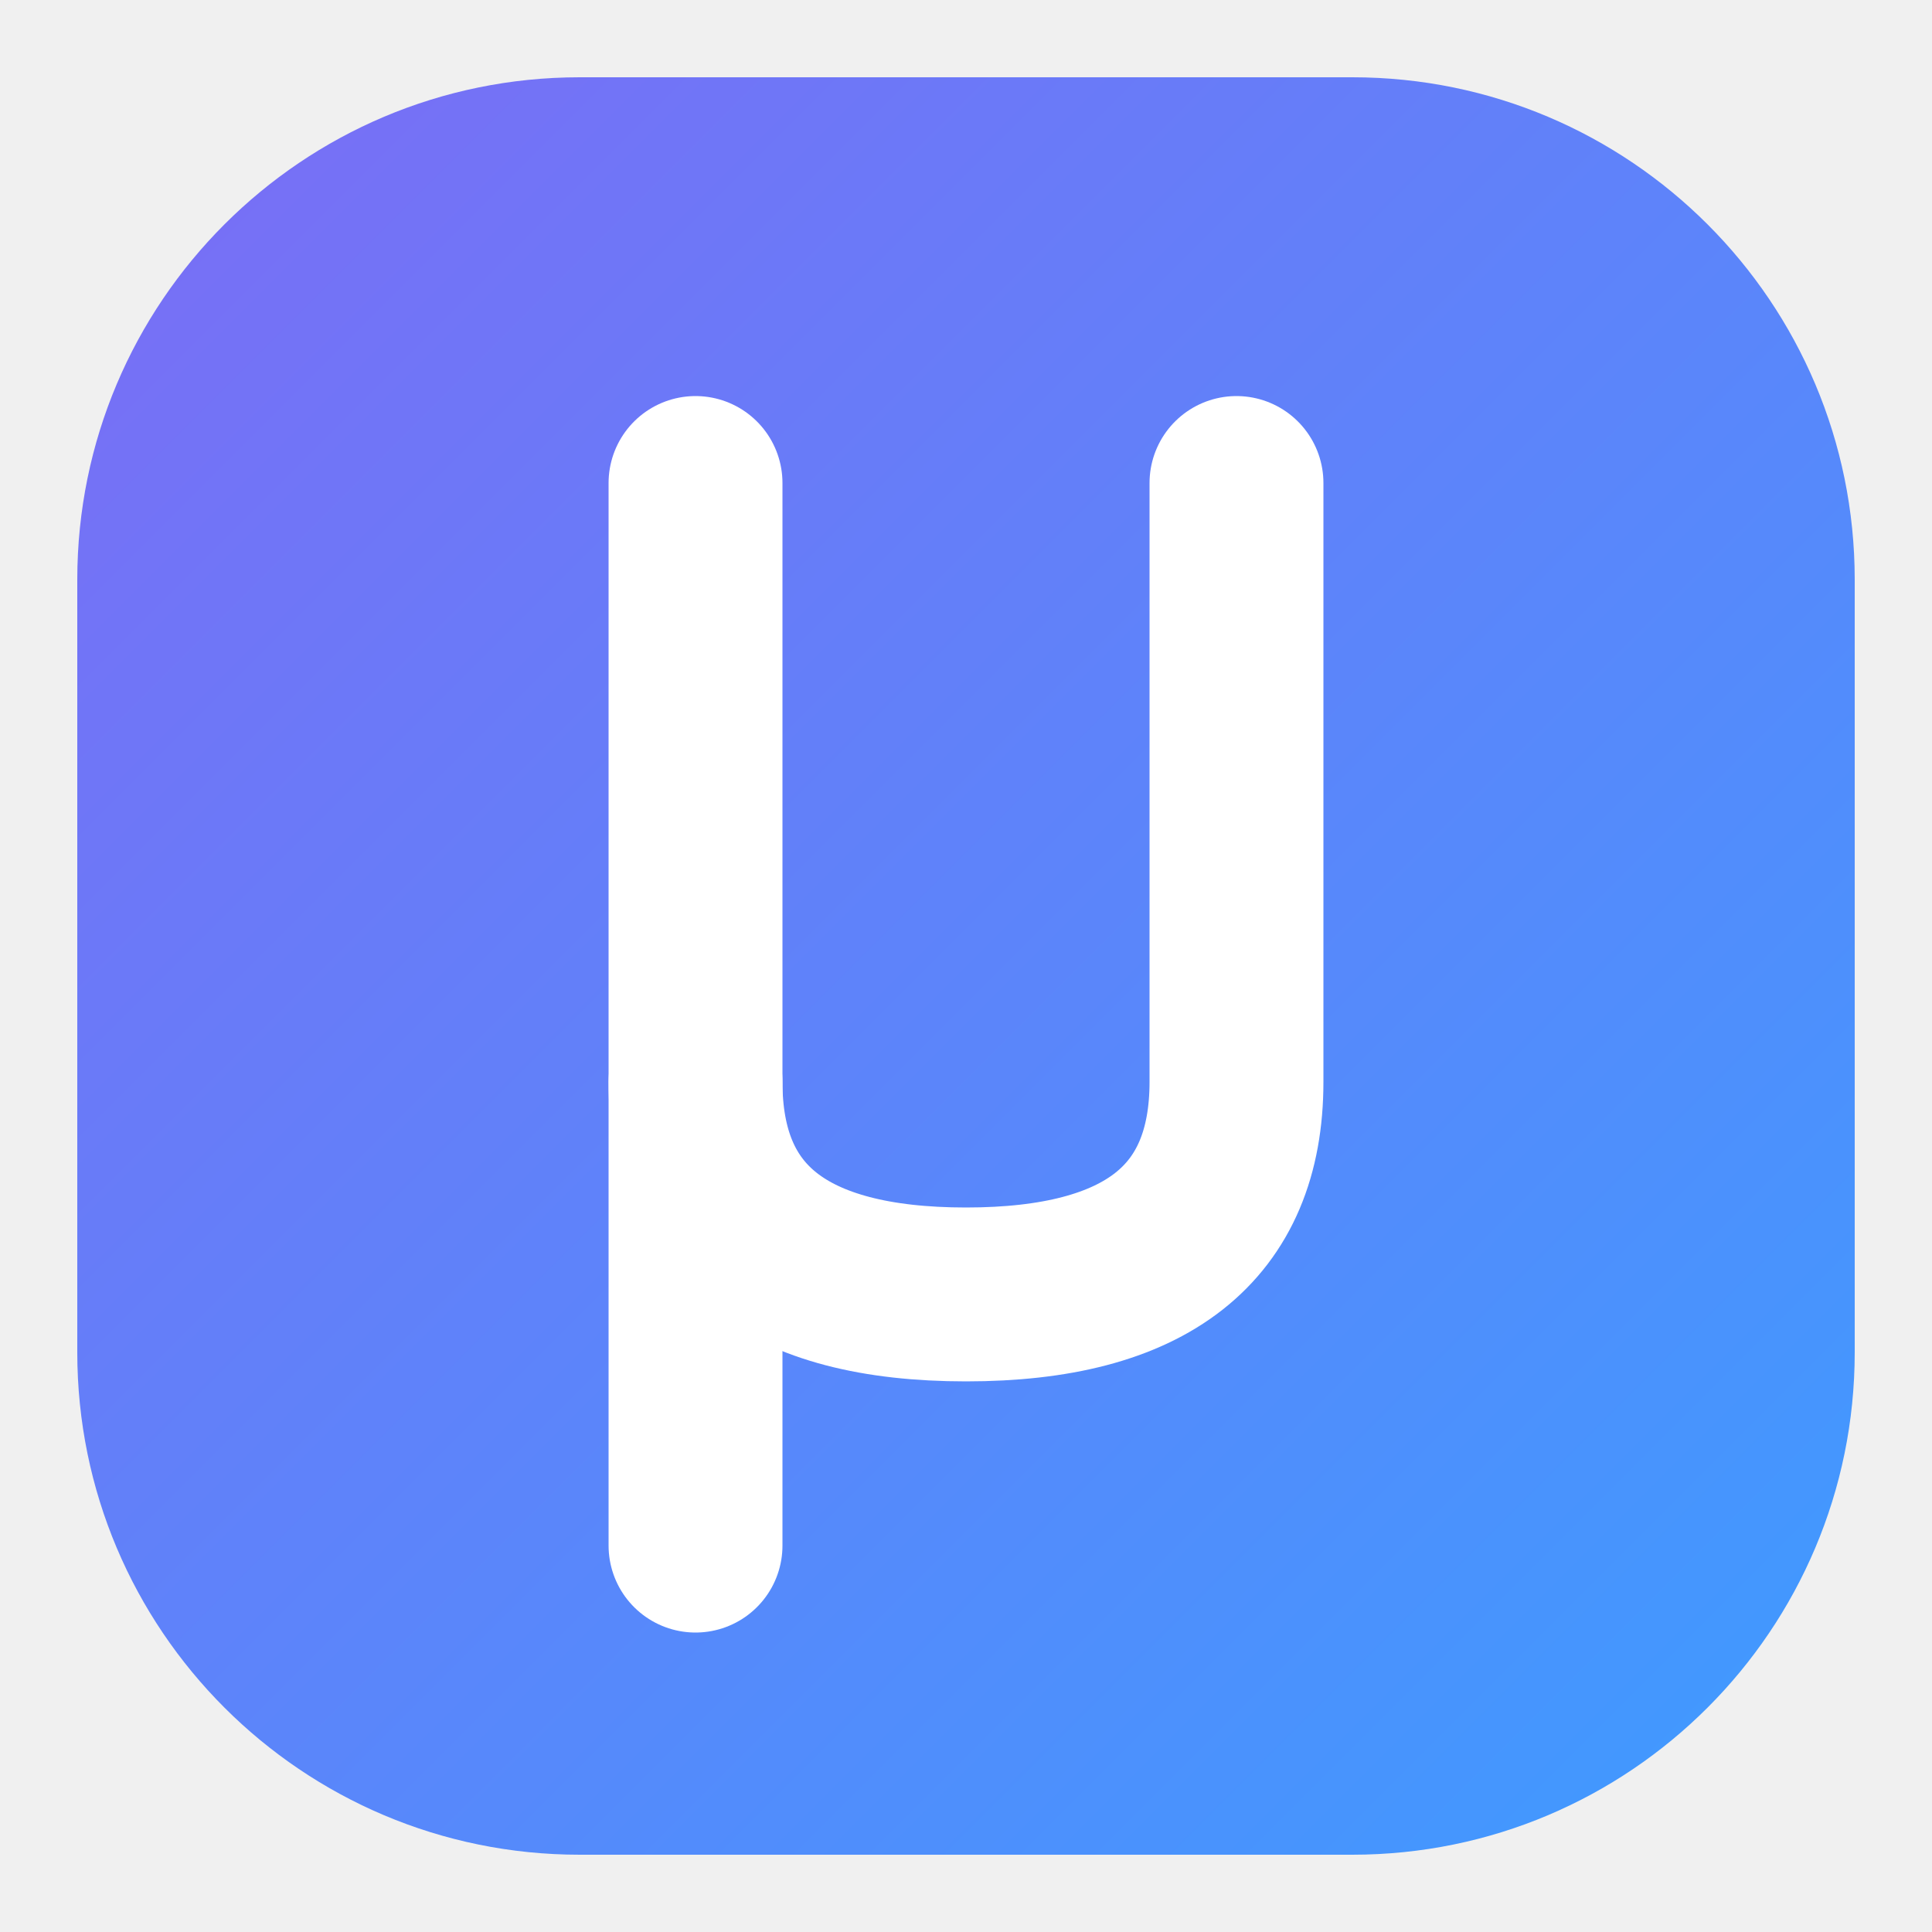
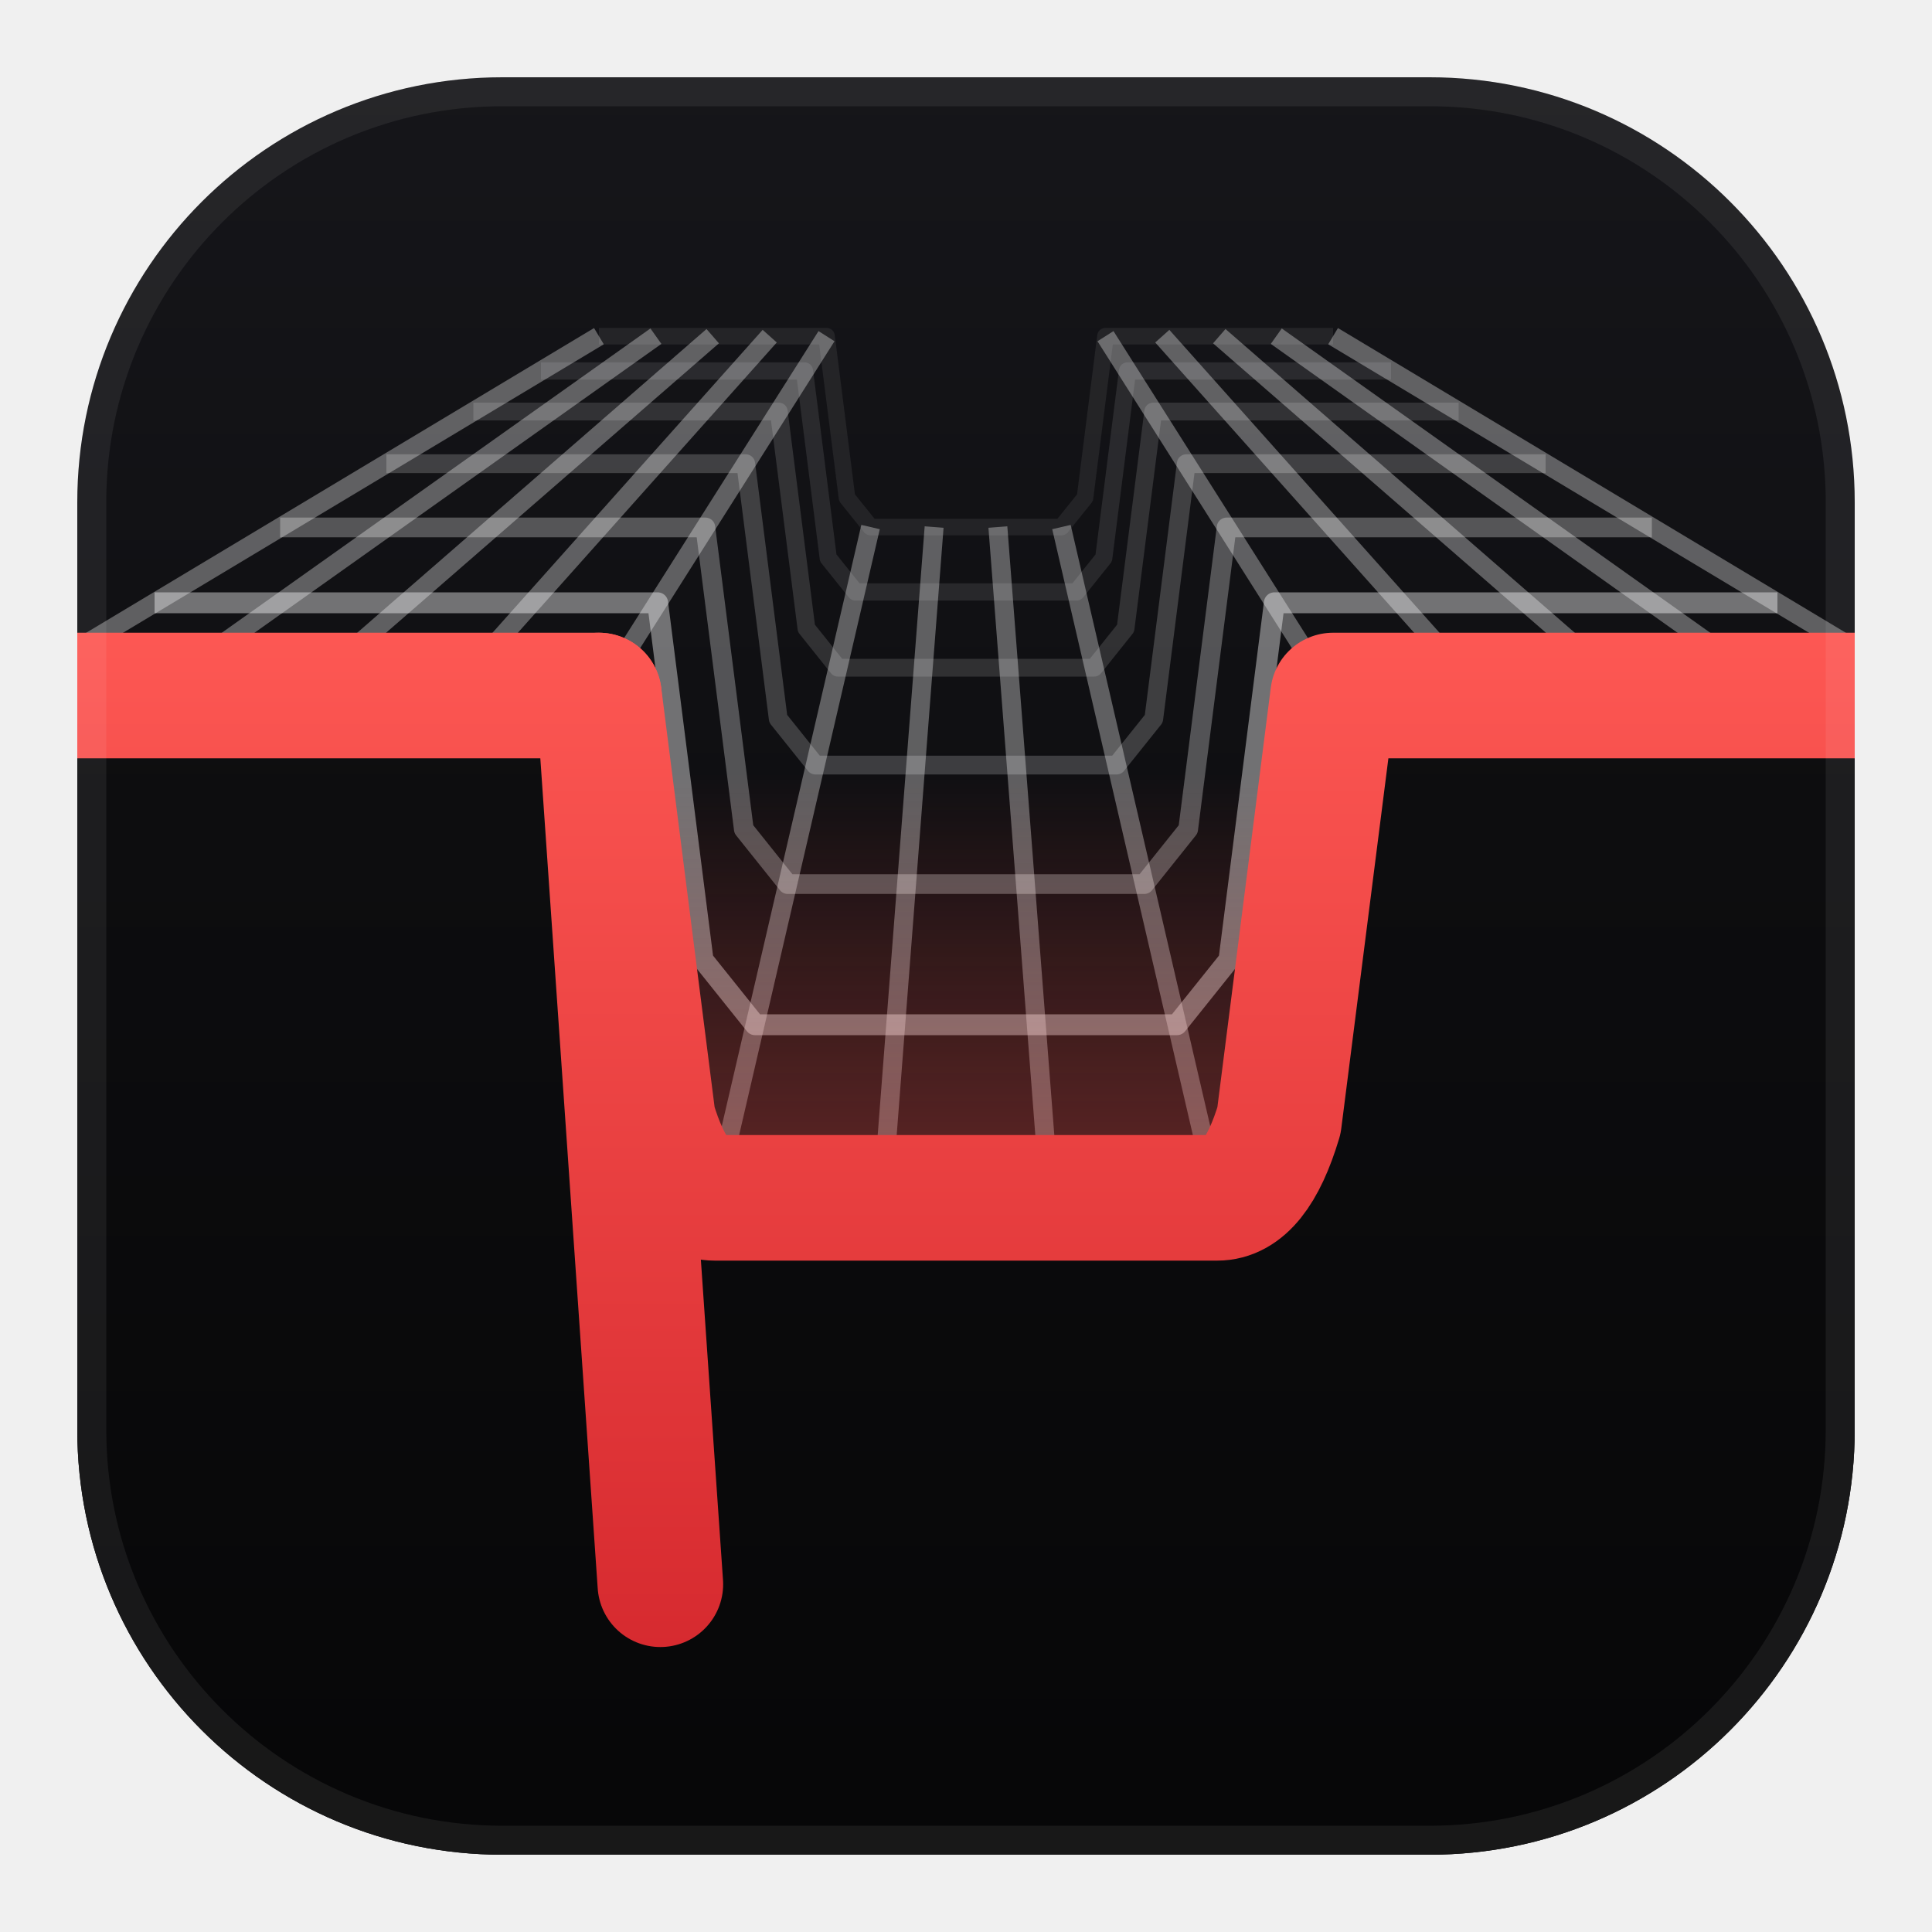
<svg xmlns="http://www.w3.org/2000/svg" viewBox="0 0 100 100" width="100" height="100">
  <defs>
-     <linearGradient id="maGrad" x1="0" y1="0" x2="1" y2="1">
-       <stop offset="0" stop-color="#7C6CF5" />
-       <stop offset="1" stop-color="#3D9CFF" />
+     <linearGradient id="marq-blk" x1="0" y1="0" x2="0" y2="1">
+       <stop offset="0" stop-color="#16161A" />
+       <stop offset="1" stop-color="#050506" />
    </linearGradient>
+     <linearGradient id="marq-solid" x1="0" y1="0" x2="0" y2="1">
+       <stop offset="0" stop-color="#0E0E10" />
+       <stop offset="1" stop-color="#060607" />
+     </linearGradient>
+     <linearGradient id="marq-glow" gradientUnits="userSpaceOnUse" x1="0" y1="40" x2="0" y2="72">
+       <stop offset="0" stop-color="#F0524D" stop-opacity="0" />
+       <stop offset="1" stop-color="#F0524D" stop-opacity=".55" />
+     </linearGradient>
+     <linearGradient id="marq-redS" gradientUnits="userSpaceOnUse" x1="0" y1="30" x2="0" y2="90">
+       <stop offset="0" stop-color="#FF5A55" />
+       <stop offset="1" stop-color="#D3262C" />
+     </linearGradient>
+     <clipPath id="marq-cl">
+       <rect x="4" y="4" width="92" height="92" rx="22" />
+     </clipPath>
  </defs>
-   <rect x="4" y="4" width="92" height="92" rx="26" fill="url(#maGrad)" />
-   <g fill="none" stroke="#FFFFFF" stroke-width="9" stroke-linecap="round" stroke-linejoin="round">
-     <path d="M36 25 V80" />
-     <path d="M64 25 V56 Q64 67 50 67 Q36 67 36 56" />
+   <rect x="4" y="4" width="92" height="92" rx="22" fill="url(#marq-blk)" />
+   <g clip-path="url(#marq-cl)">
+     <polyline points="31.00,17.40 42.78,17.40 43.84,25.76 45.06,27.28 54.94,27.28 56.16,25.76 57.22,17.40 69.00,17.40" fill="none" stroke="#FFFFFF" stroke-opacity="0.071" stroke-width="0.86" stroke-linejoin="round" />
+     <polyline points="28.00,19.20 41.64,19.20 42.87,28.88 44.28,30.64 55.72,30.64 57.13,28.88 58.36,19.20 72.00,19.20" fill="none" stroke="#FFFFFF" stroke-opacity="0.099" stroke-width="0.89" stroke-linejoin="round" />
+     <polyline points="24.50,21.30 40.31,21.30 41.74,32.52 43.37,34.56 56.63,34.56 58.26,32.52 59.69,21.30 75.50,21.30" fill="none" stroke="#FFFFFF" stroke-opacity="0.136" stroke-width="0.92" stroke-linejoin="round" />
+     <polyline points="20.00,24.00 38.60,24.00 40.28,37.20 42.20,39.60 57.80,39.60 59.72,37.20 61.40,24.00 80.00,24.00" fill="none" stroke="#FFFFFF" stroke-opacity="0.195" stroke-width="0.97" stroke-linejoin="round" />
+     <polyline points="14.50,27.30 36.51,27.30 38.50,42.92 40.77,45.76 59.23,45.76 61.50,42.92 63.49,27.30 85.50,27.30" fill="none" stroke="#FFFFFF" stroke-opacity="0.282" stroke-width="1.02" stroke-linejoin="round" />
+     <polyline points="8.00,31.20 34.04,31.20 36.39,49.68 39.08,53.04 60.92,53.04 63.61,49.68 65.96,31.20 92.00,31.20" fill="none" stroke="#FFFFFF" stroke-opacity="0.409" stroke-width="1.08" stroke-linejoin="round" />
+     <path d="M0.00 36.00 L31.00 17.40" stroke="#FFFFFF" stroke-opacity="0.330" stroke-width="0.98" />
+     <path d="M7.75 36.00 L33.95 17.40" stroke="#FFFFFF" stroke-opacity="0.330" stroke-width="0.98" />
+     <path d="M15.50 36.00 L36.89 17.40" stroke="#FFFFFF" stroke-opacity="0.330" stroke-width="0.98" />
+     <path d="M23.25 36.00 L39.84 17.40" stroke="#FFFFFF" stroke-opacity="0.330" stroke-width="0.98" />
+     <path d="M76.75 36.00 L60.16 17.40" stroke="#FFFFFF" stroke-opacity="0.330" stroke-width="0.98" />
+     <path d="M84.50 36.00 L63.11 17.40" stroke="#FFFFFF" stroke-opacity="0.330" stroke-width="0.98" />
+     <path d="M92.25 36.00 L66.06 17.40" stroke="#FFFFFF" stroke-opacity="0.330" stroke-width="0.98" />
+     <path d="M100.00 36.00 L69.00 17.40" stroke="#FFFFFF" stroke-opacity="0.330" stroke-width="0.98" />
+     <path d="M31.00 36.00 L42.78 17.40" stroke="#FFFFFF" stroke-opacity="0.330" stroke-width="0.98" />
+     <path d="M69.00 36.00 L57.22 17.40" stroke="#FFFFFF" stroke-opacity="0.330" stroke-width="0.98" />
+     <path d="M37.00 62.00 L45.06 27.28" stroke="#FFFFFF" stroke-opacity="0.330" stroke-width="0.98" />
+     <path d="M45.67 62.00 L48.35 27.28" stroke="#FFFFFF" stroke-opacity="0.330" stroke-width="0.98" />
+     <path d="M54.33 62.00 L51.65 27.28" stroke="#FFFFFF" stroke-opacity="0.330" stroke-width="0.98" />
+     <path d="M63.00 62.00 L54.94 27.28" stroke="#FFFFFF" stroke-opacity="0.330" stroke-width="0.98" />
+     <polygon points="0.00,36.00 31.00,36.00 33.80,58.00 37.00,62.00 63.00,62.00 66.20,58.00 69.00,36.00 100.00,36.00 100,100 0,100" fill="url(#marq-solid)" />
+     <polygon points="31,36 33.8,58 37,62 63,62 66.2,58 69,36" fill="url(#marq-glow)" />
+     <path d="M0 36 H31 L33.8 58 Q35 62 37 62 H63 Q65 62 66.2 58 L69 36 H100" fill="none" stroke="url(#marq-redS)" stroke-width="6.5" stroke-linejoin="round" stroke-linecap="round" />
+     <path d="M31 36 L34.18 82" stroke="url(#marq-redS)" stroke-width="6.5" stroke-linecap="round" />
  </g>
+   <rect x="4.75" y="4.75" width="90.5" height="90.5" rx="21.25" fill="none" stroke="#fff" stroke-opacity=".07" stroke-width="1.5" />
</svg>
